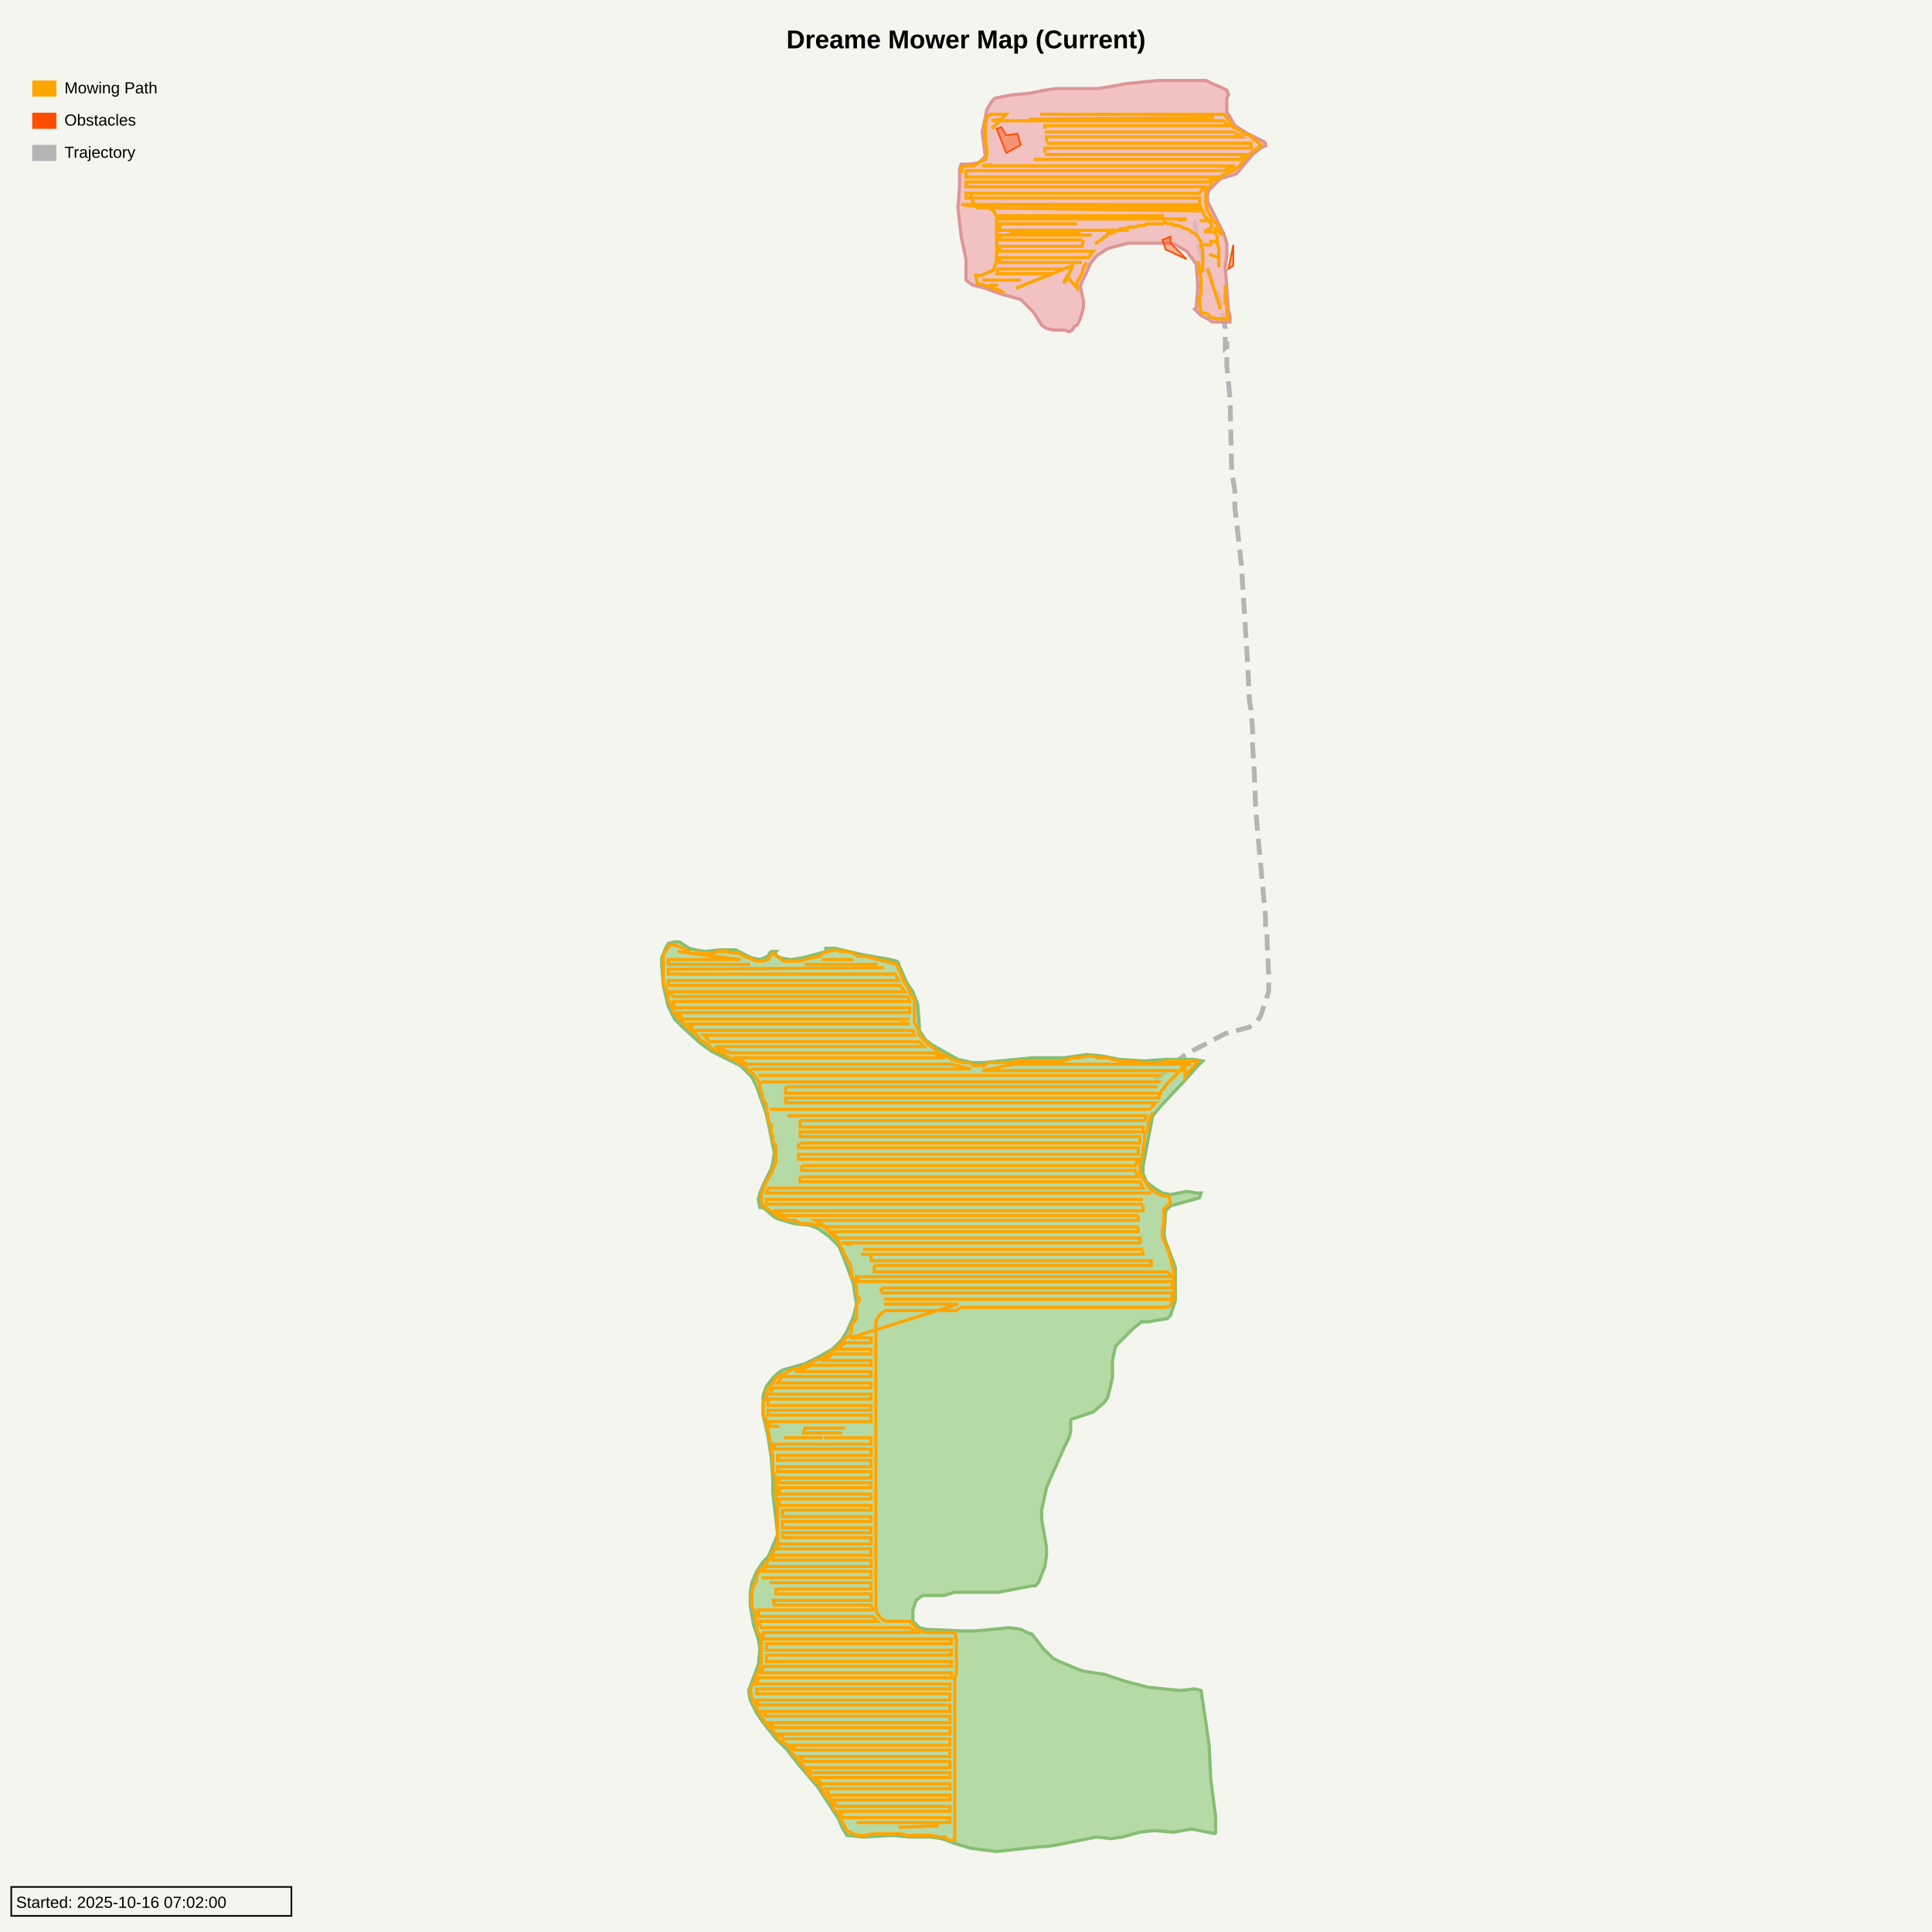
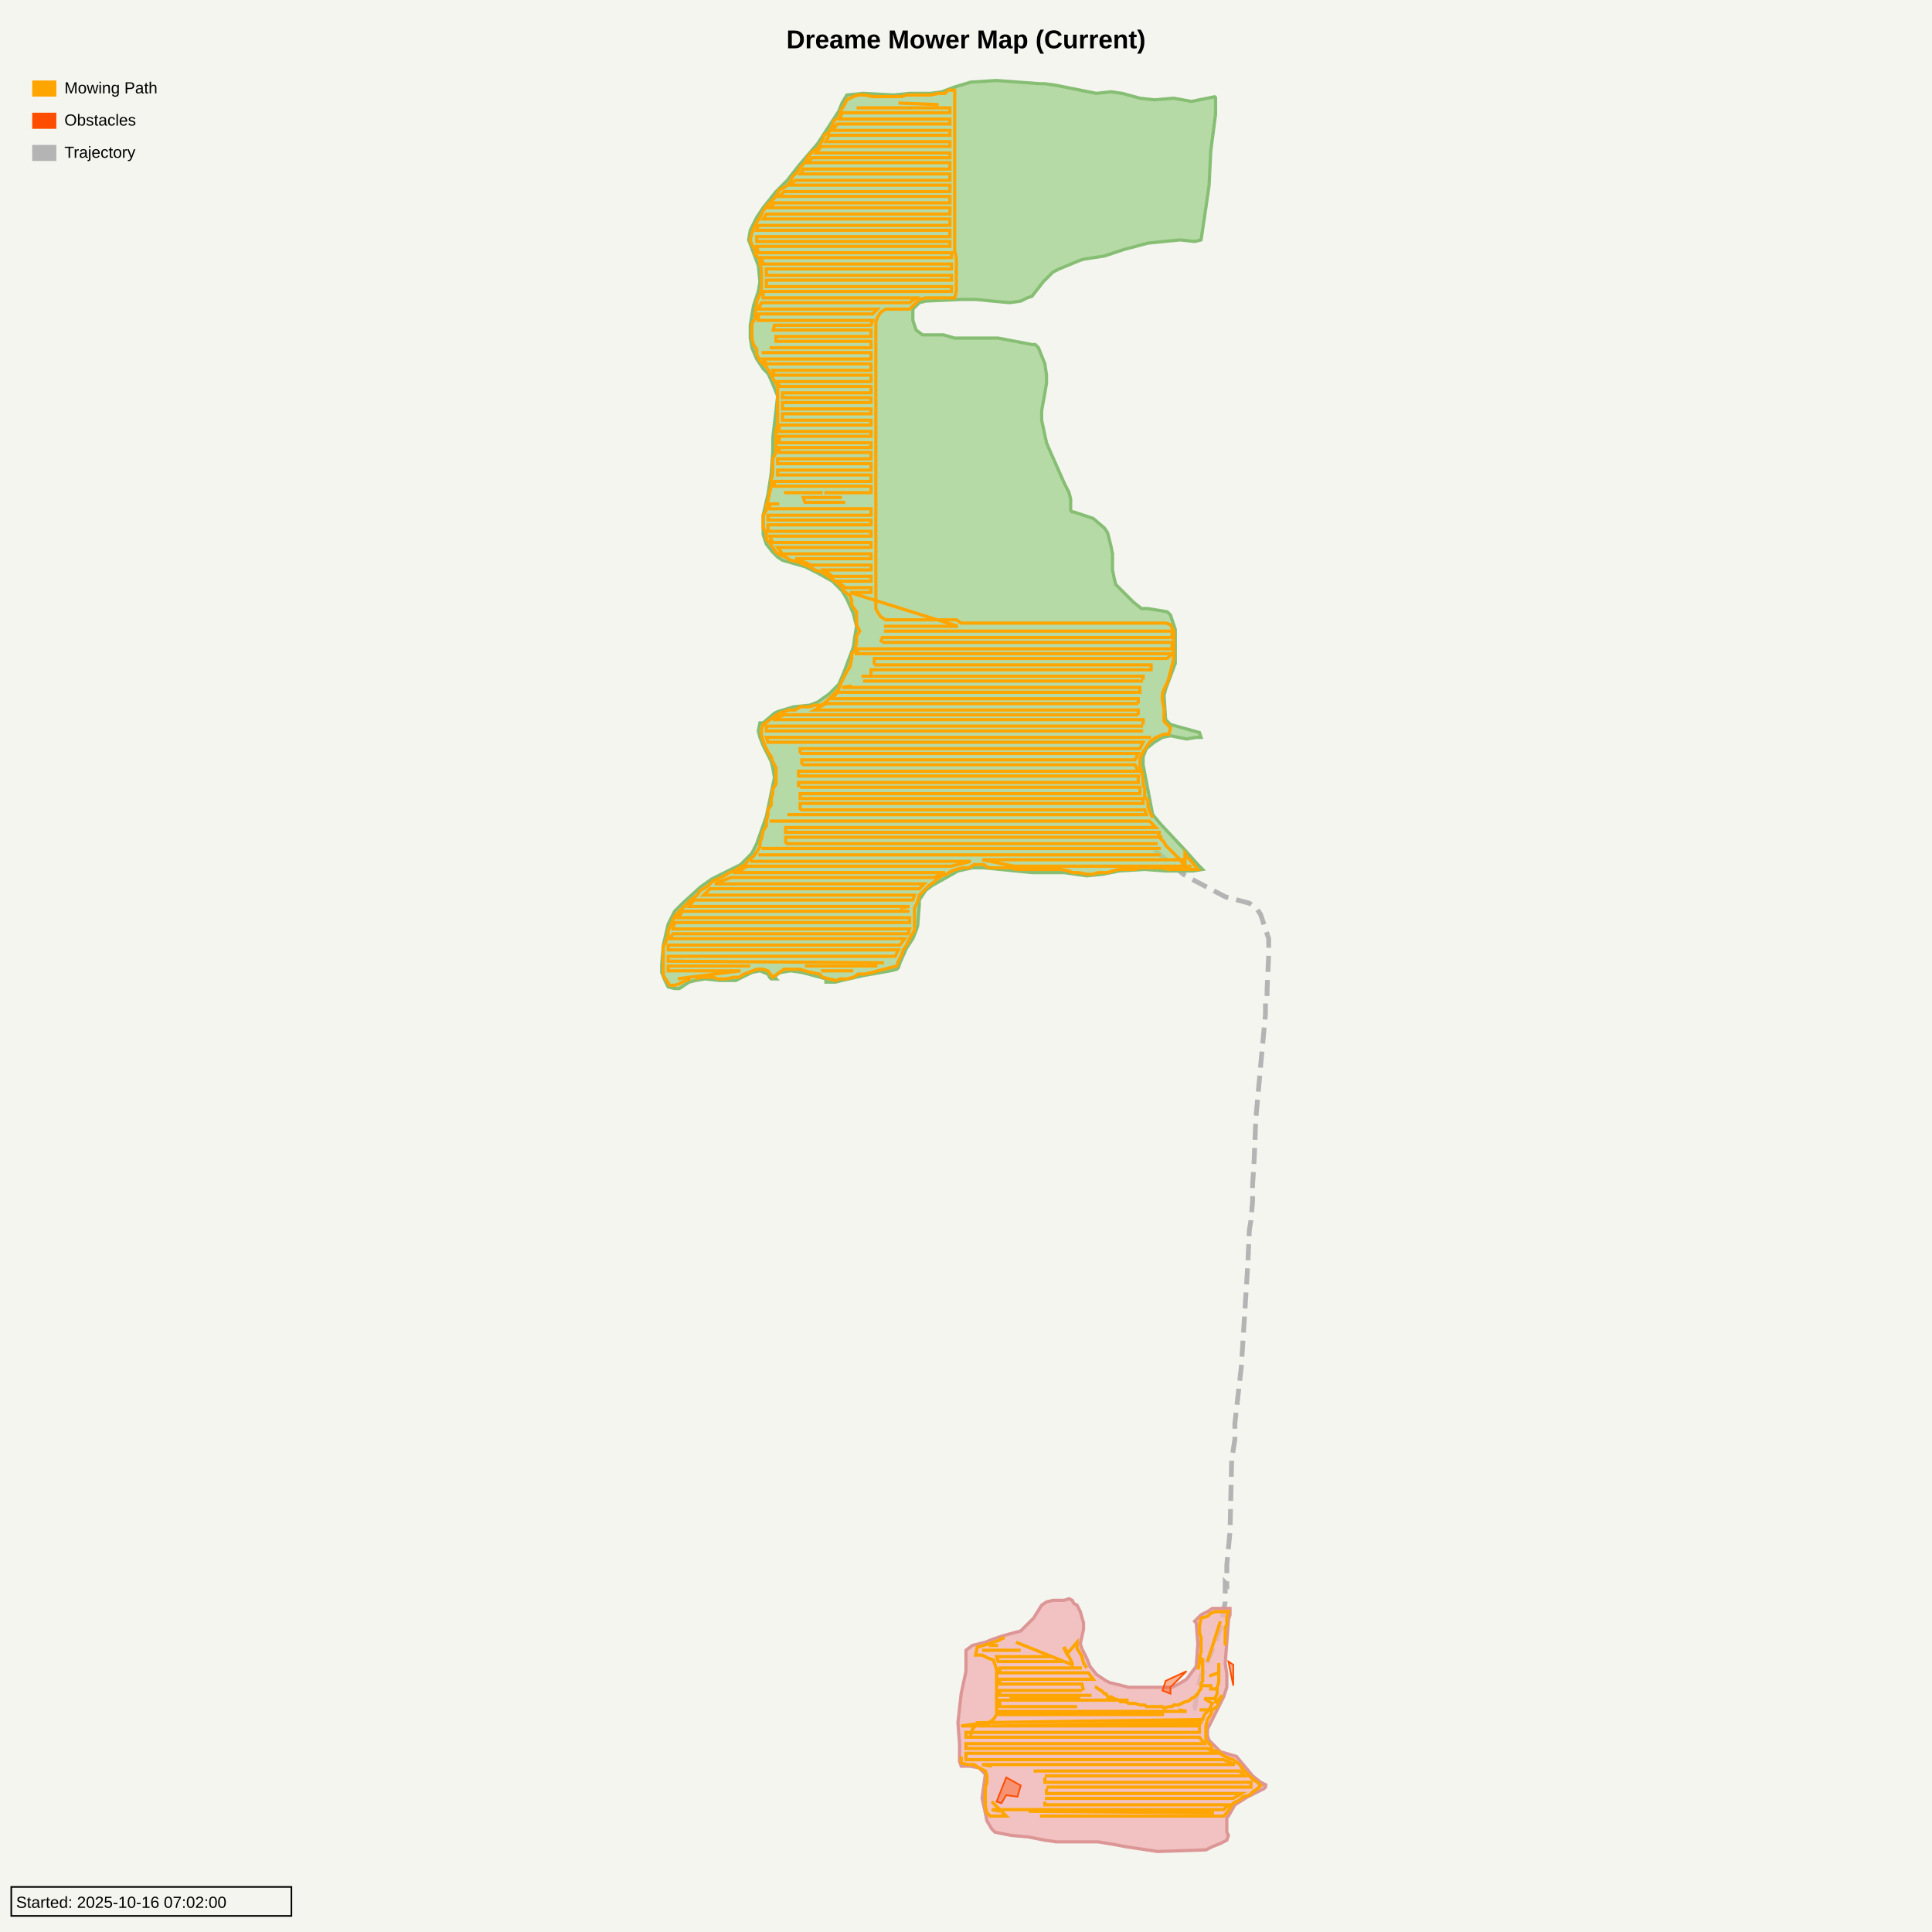
<svg xmlns="http://www.w3.org/2000/svg" width="1200" height="1200" viewBox="0 0 1200 1200">
  <rect width="100%" height="100%" fill="#f5f5f0" />
-   <path d="M 717 671 L 722 667 L 735 656 L 742 652 L 761 642 L 776 638 L 781 634 L 783 631 L 788 616 L 788 611 L 788 606 L 787 584 L 787 579 L 786 578 L 786 569 L 783 537 L 780 504 L 779 479 L 778 463 L 778 453 L 777 441 L 776 435 L 775 413 L 771 350 L 767 315 L 767 305 L 765 292 L 764 248 L 762 227 L 762 225 L 762 215 L 761 216 L 761 204 L 758 188 L 755 179 L 752 172 L 746 158 L 744 150 L 742 138 L 741 138" stroke="#b4b4b4" stroke-width="3" stroke-dasharray="10,5" fill="none" />
-   <polygon points="755,1139 740,1136 729,1138 717,1137 708,1138 697,1141 690,1142 681,1141 656,1146 649,1147 646,1147 619,1150 603,1148 593,1145 585,1142 578,1141 565,1141 555,1140 536,1141 526,1140 523,1135 521,1130 508,1110 496,1096 489,1087 482,1080 474,1070 470,1064 466,1056 465,1050 468,1042 471,1034 472,1024 471,1018 468,1009 466,997 466,989 467,983 470,976 474,970 477,967 478,965 481,958 483,953 480,927 480,919 479,905 477,892 474,879 474,874 474,867 476,861 480,856 483,853 486,851 500,847 508,843 517,838 523,832 526,827 530,818 532,810 531,804 530,797 524,781 521,774 515,768 508,763 503,761 493,760 483,757 481,756 474,750 472,750 471,745 472,741 474,736 479,726 480,722 481,716 476,692 470,675 467,669 465,667 462,664 460,662 442,653 435,648 424,638 419,633 415,625 412,612 411,600 411,595 413,590 415,586 419,585 422,585 428,589 432,590 438,591 447,590 457,590 459,591 467,595 472,596 477,594 478,592 479,591 482,591 481,592 483,594 485,595 491,596 498,595 502,594 513,591 513,589 515,589 519,589 523,590 536,593 553,596 557,597 558,598 559,601 563,610 567,616 569,621 570,624 571,637 571,640 573,643 575,646 579,649 595,658 604,660 611,660 641,657 661,657 675,655 685,656 695,658 711,659 724,658 741,658 747,659 744,662 736,671 721,687 716,693 715,698 710,724 710,729 712,734 717,738 722,741 727,742 737,740 743,741 746,741 745,744 727,749 725,751 724,752 723,767 724,771 730,787 730,791 730,798 730,808 727,817 725,819 713,821 709,821 704,825 699,830 693,836 692,840 691,845 691,855 690,860 688,868 686,871 679,877 673,879 667,881 666,881 665,882 665,889 664,893 661,899 653,917 650,924 647,938 647,944 649,955 650,961 650,966 649,973 645,983 643,985 641,985 620,989 600,989 593,989 586,991 573,991 569,994 568,997 567,1000 567,1004 567,1007 568,1008 571,1011 575,1012 597,1013 606,1013 627,1011 634,1012 638,1014 641,1015 648,1024 654,1030 658,1032 670,1037 673,1038 686,1040 698,1044 713,1048 733,1050 742,1049 746,1050 749,1070 751,1084 752,1105 755,1128 755,1139" fill="#a4d291c8" stroke="#86be73" />
-   <polygon points="787,90 785,91 786,89 785,88 775,83 767,78 763,71 762,70 762,61 763,59 762,56 758,54 753,52 749,50 719,50 699,52 694,53 682,55 656,55 649,56 639,58 628,59 618,61 616,63 613,68 612,73 610,82 612,97 610,99 608,101 602,102 597,102 596,105 596,116 595,129 597,147 600,161 600,174 604,177 612,179 617,181 623,183 634,186 636,188 638,190 641,193 642,194 647,202 650,204 654,205 661,205 664,206 666,205 667,203 669,202 671,198 673,191 673,187 671,178 672,175 675,169 677,164 681,159 687,155 689,154 701,151 705,151 719,151 728,151 732,153 737,156 743,164 744,178 743,191 742,192 743,193 746,196 750,198 753,200 764,200 764,196 763,193 763,192 761,166 762,159 762,154 762,151 760,145 752,129 750,125 750,121 751,118 755,114 758,111 768,108 778,96 783,92 787,90" fill="#f0b4b4c8" stroke="#dc9696" />
-   <path d="M 755 1139 L 740 1136 L 729 1138 L 717 1137 L 708 1138 L 697 1141 L 690 1142 L 681 1141 L 656 1146 L 649 1147 L 646 1147 L 619 1150 L 603 1148 L 593 1145 L 585 1142 L 578 1141 L 565 1141 L 555 1140 L 536 1141 L 526 1140 L 523 1135 L 521 1130 L 508 1110 L 496 1096 L 489 1087 L 482 1080 L 474 1070 L 470 1064 L 466 1056 L 465 1050 L 468 1042 L 471 1034 L 472 1024 L 471 1018 L 468 1009 L 466 997 L 466 989 L 467 983 L 470 976 L 474 970 L 477 967 L 478 965 L 481 958 L 483 953 L 480 927 L 480 919 L 479 905 L 477 892 L 474 879 L 474 874 L 474 867 L 476 861 L 480 856 L 483 853 L 486 851 L 500 847 L 508 843 L 517 838 L 523 832 L 526 827 L 530 818 L 532 810 L 531 804 L 530 797 L 524 781 L 521 774 L 515 768 L 508 763 L 503 761 L 493 760 L 483 757 L 481 756 L 474 750 L 472 750 L 471 745 L 472 741 L 474 736 L 479 726 L 480 722 L 481 716 L 476 692 L 470 675 L 467 669 L 465 667 L 462 664 L 460 662 L 442 653 L 435 648 L 424 638 L 419 633 L 415 625 L 412 612 L 411 600 L 411 595 L 413 590 L 415 586 L 419 585 L 422 585 L 428 589 L 432 590 L 438 591 L 447 590 L 457 590 L 459 591 L 467 595 L 472 596 L 477 594 L 478 592 L 479 591 L 482 591 L 481 592 L 483 594 L 485 595 L 491 596 L 498 595 L 502 594 L 513 591 L 513 589 L 515 589 L 519 589 L 523 590 L 536 593 L 553 596 L 557 597 L 558 598 L 559 601 L 563 610 L 567 616 L 569 621 L 570 624 L 571 637 L 571 640 L 573 643 L 575 646 L 579 649 L 595 658 L 604 660 L 611 660 L 641 657 L 661 657 L 675 655 L 685 656 L 695 658 L 711 659 L 724 658 L 741 658 L 747 659 L 744 662 L 736 671 L 721 687 L 716 693 L 715 698 L 710 724 L 710 729 L 712 734 L 717 738 L 722 741 L 727 742 L 737 740 L 743 741 L 746 741 L 745 744 L 727 749 L 725 751 L 724 752 L 723 767 L 724 771 L 730 787 L 730 791 L 730 798 L 730 808 L 727 817 L 725 819 L 713 821 L 709 821 L 704 825 L 699 830 L 693 836 L 692 840 L 691 845 L 691 855 L 690 860 L 688 868 L 686 871 L 679 877 L 673 879 L 667 881 L 666 881 L 665 882 L 665 889 L 664 893 L 661 899 L 653 917 L 650 924 L 647 938 L 647 944 L 649 955 L 650 961 L 650 966 L 649 973 L 645 983 L 643 985 L 641 985 L 620 989 L 600 989 L 593 989 L 586 991 L 573 991 L 569 994 L 568 997 L 567 1000 L 567 1004 L 567 1007 L 568 1008 L 571 1011 L 575 1012 L 597 1013 L 606 1013 L 627 1011 L 634 1012 L 638 1014 L 641 1015 L 648 1024 L 654 1030 L 658 1032 L 670 1037 L 673 1038 L 686 1040 L 698 1044 L 713 1048 L 733 1050 L 742 1049 L 746 1050 L 749 1070 L 751 1084 L 752 1105 L 755 1128 L 755 1139" stroke="#86be73" stroke-width="2" fill="none" />
-   <path d="M 787 90 L 785 91 L 786 89 L 785 88 L 775 83 L 767 78 L 763 71 L 762 70 L 762 61 L 763 59 L 762 56 L 758 54 L 753 52 L 749 50 L 719 50 L 699 52 L 694 53 L 682 55 L 656 55 L 649 56 L 639 58 L 628 59 L 618 61 L 616 63 L 613 68 L 612 73 L 610 82 L 612 97 L 610 99 L 608 101 L 602 102 L 597 102 L 596 105 L 596 116 L 595 129 L 597 147 L 600 161 L 600 174 L 604 177 L 612 179 L 617 181 L 623 183 L 634 186 L 636 188 L 638 190 L 641 193 L 642 194 L 647 202 L 650 204 L 654 205 L 661 205 L 664 206 L 666 205 L 667 203 L 669 202 L 671 198 L 673 191 L 673 187 L 671 178 L 672 175 L 675 169 L 677 164 L 681 159 L 687 155 L 689 154 L 701 151 L 705 151 L 719 151 L 728 151 L 732 153 L 737 156 L 743 164 L 744 178 L 743 191 L 742 192 L 743 193 L 746 196 L 750 198 L 753 200 L 764 200 L 764 196 L 763 193 L 763 192 L 761 166 L 762 159 L 762 154 L 762 151 L 760 145 L 752 129 L 750 125 L 750 121 L 751 118 L 755 114 L 758 111 L 768 108 L 778 96 L 783 92 L 787 90" stroke="#dc9696" stroke-width="2" fill="none" />
-   <path d="M 740 661 L 630 661 L 610 665 L 737 665 L 731 665 M 721 668 L 471 668 L 477 668 M 473 672 L 721 672 M 719 675 L 488 675 M 488 675 L 488 679 L 722 679 L 717 679 M 721 682 L 488 682 M 488 681 L 488 685 L 718 685 L 714 689 L 478 689 L 484 689 M 489 693 L 712 693 L 711 696 L 497 696 M 497 696 L 497 700 L 710 700 L 710 703 L 496 703 M 497 702 L 497 706 L 708 706 L 708 710 L 497 710 M 496 710 L 496 713 L 707 713 L 707 717 L 497 717 M 496 716 L 496 720 L 707 720 L 705 724 L 498 724 M 498 724 L 498 727 L 705 727 L 707 731 L 497 731 M 497 731 L 497 734 L 708 734 L 710 738 L 477 738 L 476 741 L 715 741 L 710 741 M 710 745 L 476 745 L 476 748 L 710 748 M 710 749 L 710 752 L 480 752 L 487 755 L 707 755 M 707 755 L 707 758 L 506 758 L 513 762 L 707 762 M 707 762 L 707 765 L 517 765 L 520 769 L 709 769 M 708 769 L 708 772 L 523 772 L 529 773 M 536 776 L 710 776 M 710 777 L 710 779 L 535 779 M 541 779 L 541 783 L 716 783 M 715 782 L 715 786 L 543 786 M 543 786 L 543 790 L 725 790 L 728 793 L 532 793 L 533 796 L 728 796 L 728 800 L 548 800 M 547 800 L 548 803 L 728 803 L 728 807 L 549 807 M 549 806 M 549 810 L 595 810 L 528 831 L 541 831 L 541 834 L 525 834 L 520 838 L 541 838 L 541 841 L 517 841 L 512 845 L 541 845 L 541 848 L 504 848 L 494 852 L 541 852 L 541 855 L 486 855 L 483 859 L 541 859 L 541 862 L 480 862 L 478 866 L 541 866 L 541 869 L 477 869 L 477 873 L 541 873 L 541 876 L 477 876 L 477 879 L 541 879 L 541 883 L 478 883 L 478 886 L 484 886 M 512 893 L 541 893 L 541 897 L 481 897 L 481 900 L 541 900 L 541 904 L 483 904 L 483 907 L 541 907 L 541 911 L 483 911 L 483 914 L 541 914 L 541 918 L 484 918 L 484 921 L 541 921 L 541 924 L 484 924 L 484 928 L 541 928 L 541 931 L 484 931 L 484 935 L 541 935 L 541 938 L 486 938 L 486 942 L 541 942 L 541 945 L 486 945 L 486 949 L 541 949 L 541 952 L 486 952 L 486 955 L 541 955 L 541 959 L 484 959 L 483 962 L 541 962 L 541 966 L 481 966 L 480 969 L 541 969 L 541 973 L 476 973 L 474 976 L 541 976 L 541 980 L 473 980 L 478 980 M 478 983 L 541 983 L 541 987 L 482 987 M 482 986 L 482 990 L 541 990 L 541 994 L 481 994 M 480 993 L 481 997 L 541 997 L 542 1000 L 471 1000 L 471 1004 L 542 1004 L 545 1007 L 471 1007 L 473 1011 L 565 1011 L 569 1014 L 474 1014 L 474 1018 L 591 1018 L 591 1021 L 476 1021 L 476 1025 L 591 1025 L 591 1028 L 476 1028 L 476 1032 L 591 1032 L 591 1035 L 474 1035 L 473 1039 L 591 1039 L 591 1042 L 471 1042 L 470 1046 L 590 1046 L 590 1049 L 470 1049 L 470 1052 L 590 1052 L 590 1056 L 470 1056 L 471 1059 L 590 1059 L 590 1063 L 474 1063 L 476 1066 L 590 1066 L 590 1070 L 478 1070 L 481 1073 L 590 1073 L 590 1077 L 484 1077 L 487 1080 L 590 1080 L 590 1084 L 491 1084 L 494 1087 L 590 1087 L 590 1091 L 497 1091 L 499 1094 L 590 1094 L 590 1098 L 502 1098 L 504 1101 L 590 1101 L 590 1104 L 507 1104 L 510 1108 L 590 1108 L 590 1111 L 513 1111 L 515 1115 L 590 1115 L 590 1118 L 517 1118 L 520 1122 L 590 1122 L 590 1125 L 522 1125 L 523 1129 L 590 1129 L 590 1132 L 532 1132 M 558 1135 L 583 1134 M 523 890 L 499 890 L 500 887 L 525 887 M 511 893 L 487 893 M 466 664 L 603 664 L 591 661 L 464 661 L 458 657 L 587 657 L 580 654 L 454 654 L 444 650 L 574 650 L 571 647 L 441 647 L 437 643 L 568 643 L 567 640 L 431 640 L 428 636 L 565 636 L 559 635 M 565 633 L 424 633 L 421 629 L 565 629 L 565 626 L 419 626 L 418 622 L 565 622 L 564 619 L 418 619 L 416 616 L 562 616 L 559 612 L 415 612 L 415 609 L 558 609 L 556 605 L 415 605 L 415 602 L 549 601 M 545 599 L 500 599 L 507 599 M 510 596 L 530 596 L 524 596 M 526 594 M 466 599 L 415 599 L 415 596 L 460 596 L 428 592 L 421 591 M 432 591 L 435 592 L 439 592 L 443 592 L 446 591 L 451 591 L 456 592 L 459 592 L 462 594 L 465 595 L 470 597 L 474 597 L 477 596 L 480 592 L 484 595 L 487 597 L 491 597 L 497 597 L 500 596 L 504 595 L 509 594 L 511 592 L 515 591 L 519 590 L 522 591 L 526 591 L 530 592 L 533 594 L 537 594 L 542 595 L 545 596 L 549 597 L 553 598 L 557 599 L 558 602 L 560 606 L 561 609 L 563 612 L 565 616 L 566 618 L 568 621 L 568 627 L 568 631 L 568 635 L 570 639 L 571 643 L 574 646 L 577 649 L 580 651 L 582 653 L 585 655 L 588 656 L 591 658 L 594 659 L 598 660 L 602 660 L 605 662 L 611 662 L 614 660 L 618 660 L 624 660 L 628 660 L 631 659 L 637 659 L 641 659 L 645 659 L 650 659 L 655 659 L 659 659 L 664 658 L 666 657 L 670 657 L 675 656 L 679 656 L 682 657 L 688 657 L 691 658 L 695 659 L 701 659 L 705 659 L 708 660 L 714 660 L 718 660 L 721 660 L 726 659 L 730 659 L 734 659 L 740 659 L 744 659 L 740 664 L 738 666 L 736 669 L 736 661 M 736 660 L 735 662 L 733 665 L 732 666 L 731 667 L 728 670 L 727 671 L 726 672 L 725 673 L 724 674 L 723 676 L 722 677 L 721 678 L 720 680 L 721 680 M 716 691 L 714 695 L 713 698 L 713 702 L 711 704 L 711 709 L 710 712 L 710 715 L 709 720 L 708 723 L 708 728 L 710 732 L 712 735 L 714 738 L 718 741 L 723 743 L 726 743 L 727 747 L 723 751 L 723 755 L 723 759 L 722 764 L 722 768 L 723 771 L 725 775 L 726 778 L 727 782 L 728 786 L 729 790 L 729 794 L 729 799 L 729 803 L 729 807 L 727 811 L 724 812 L 720 812 L 714 812 L 710 812 L 705 812 L 700 812 L 695 812 L 691 812 L 685 812 L 681 812 L 677 812 L 671 812 L 667 812 L 662 812 L 657 812 L 652 812 L 648 812 L 644 812 L 640 812 L 635 812 L 630 812 L 625 812 L 621 812 L 615 812 L 611 812 L 607 812 L 601 812 L 597 812 L 594 814 L 588 814 L 584 814 L 579 814 L 574 814 L 569 814 L 565 814 L 559 814 L 555 814 L 550 814 L 547 816 L 545 819 L 544 821 L 544 827 L 544 832 L 544 836 L 544 842 L 544 846 L 544 850 L 544 856 L 544 860 L 544 865 L 544 871 L 544 875 L 544 879 L 544 885 L 544 889 L 544 894 L 544 899 L 544 904 L 544 908 L 544 914 L 544 918 L 544 923 L 544 928 L 544 933 L 544 937 L 544 943 L 544 947 L 544 951 L 544 956 L 544 960 L 544 964 L 544 970 L 544 974 L 544 979 L 544 985 L 544 989 L 544 993 L 544 999 L 545 1002 L 547 1005 L 550 1007 L 555 1007 L 559 1007 L 565 1007 L 568 1010 L 571 1013 L 575 1014 L 579 1014 L 583 1014 L 589 1014 L 593 1014 L 594 1018 L 594 1022 L 594 1026 L 594 1030 L 594 1035 L 594 1039 L 593 1043 L 593 1048 L 593 1052 L 593 1057 L 593 1063 L 593 1067 L 593 1071 L 593 1077 L 593 1081 L 593 1086 L 593 1091 L 593 1096 L 593 1100 L 593 1106 L 593 1110 L 593 1115 L 593 1120 L 593 1125 L 593 1129 L 593 1135 L 593 1139 L 593 1143 L 589 1143 L 587 1141 L 583 1141 L 578 1140 L 574 1140 L 569 1140 L 563 1140 L 560 1139 L 556 1139 L 550 1139 L 546 1139 L 542 1139 L 537 1140 L 533 1140 L 530 1139 L 526 1137 L 524 1133 L 522 1130 L 521 1126 L 518 1124 L 517 1121 L 515 1117 L 512 1115 L 511 1112 L 508 1107 L 505 1105 L 502 1102 L 500 1098 L 497 1095 L 495 1092 L 492 1089 L 491 1086 L 488 1083 L 484 1081 L 482 1077 L 479 1074 L 477 1072 L 474 1068 L 472 1064 L 470 1061 L 468 1057 L 467 1054 L 466 1050 L 467 1047 L 469 1044 L 469 1041 L 472 1038 L 472 1035 L 473 1032 L 473 1028 L 473 1024 L 473 1020 L 472 1016 L 470 1012 L 470 1009 L 469 1005 L 469 1001 L 467 998 L 467 994 L 467 989 L 468 985 L 470 982 L 470 979 L 472 975 L 474 973 L 476 971 L 478 968 L 480 964 L 482 961 L 483 959 L 483 953 L 483 949 L 483 944 L 483 938 L 483 935 L 482 931 L 482 926 L 482 922 L 482 918 L 480 914 L 480 910 L 480 905 L 479 901 L 479 897 L 478 893 L 477 888 L 476 885 L 476 882 L 474 879 L 474 875 L 474 871 L 476 868 L 476 864 L 478 862 L 480 859 L 482 856 L 485 854 L 488 853 L 491 851 L 496 850 L 500 848 L 503 847 L 506 845 L 510 844 L 513 842 L 516 840 L 520 837 L 523 834 L 524 832 L 528 829 L 529 826 L 529 823 L 532 819 L 532 816 L 532 811 L 534 807 L 532 804 L 532 800 L 531 795 L 529 793 L 529 790 L 528 785 L 526 782 L 525 780 L 523 776 L 522 774 L 521 771 L 518 768 L 515 765 L 513 763 L 510 761 L 506 761 L 503 760 L 497 760 L 494 758 L 490 758 L 487 757 L 484 756 L 481 754 L 477 751 L 474 749 L 473 746 L 473 742 L 474 739 L 475 736 L 477 732 L 479 729 L 480 726 L 482 722 L 482 716 L 482 712 L 480 709 L 480 706 L 479 703 L 479 699 L 477 696 L 477 693 L 476 689 L 476 686 L 474 683 L 473 678 L 472 676 L 472 673 L 470 670 L 468 667 L 465 665 L 463 662 L 459 660 L 456 658 L 453 657 L 450 655 L 446 653 L 443 652 L 440 649 L 437 647 L 435 646 L 433 643 L 429 640 L 426 637 L 423 634 L 420 631 L 418 628 L 417 625 L 415 621 L 415 618 L 414 615 L 412 611 L 412 607 L 412 603 L 412 597 L 412 593 L 414 590 L 416 587 L 419 587 L 422 588 L 426 590 L 429 591" stroke="#ffa500" stroke-width="2" fill="none" />
-   <path d="M 758 192 L 750 167 M 757 160 L 751 158 M 751 152 L 751 151 M 757 150 L 751 150 M 751 150 M 753 152 L 747 152 M 754 144 L 748 144 M 748 144 L 753 141 L 751 137 L 745 137 M 751 137 L 748 134 L 747 131 L 606 129 M 600 127 L 745 127 L 745 123 L 600 123 L 600 120 L 745 120 L 748 116 L 600 116 L 600 113 L 750 113 L 755 110 L 600 110 L 600 106 L 760 106 L 767 103 L 610 103 L 616 102 M 642 99 L 770 99 L 773 96 L 649 96 M 649 95 L 649 92 L 777 92 L 777 89 L 650 89 M 650 88 L 650 85 L 771 85 L 766 82 L 649 82 M 649 80 L 649 78 L 763 78 L 760 75 L 616 75 L 621 74 M 639 74 L 754 73 M 747 129 L 618 127 M 620 136 L 737 136 L 732 137 M 669 139 L 621 139 L 621 143 L 701 143 M 671 144 L 627 144 M 620 134 L 723 134 M 678 146 L 621 146 L 621 149 L 672 149 M 673 149 L 672 153 L 621 153 L 621 156 L 679 156 L 676 160 L 621 160 L 621 163 L 672 163 L 666 163 M 660 167 L 620 167 L 619 170 L 653 170 M 654 170 M 634 174 L 610 174 L 616 174 M 614 177 L 620 177 M 658 191 M 657 191 M 624 182 L 620 180 L 617 179 L 614 178 L 611 177 L 607 176 L 606 171 L 610 171 L 614 169 L 617 168 L 619 162 L 619 157 L 619 151 L 619 147 L 619 143 L 619 138 L 619 134 L 617 131 L 614 129 L 612 127 L 609 127 L 605 127 L 601 127 L 597 127 L 612 129 M 612 129 L 610 129 L 608 128 L 609 129 L 611 129 L 610 129 L 607 128 L 606 127 L 605 126 L 604 125 L 603 122 L 603 120 M 597 108 L 597 104 L 601 103 L 605 103 L 608 101 L 612 99 L 613 96 L 613 92 L 612 89 L 612 86 L 612 80 L 612 77 L 613 73 L 615 71 L 618 71 L 625 71 L 616 80 M 646 71 L 650 71 L 653 71 L 657 71 L 663 71 L 667 71 L 672 71 L 675 71 L 679 71 L 682 71 L 686 71 L 689 71 L 692 71 L 695 71 L 699 71 L 702 71 L 705 71 L 709 71 L 714 71 L 718 71 L 721 71 L 725 71 L 728 71 L 732 71 L 736 71 L 741 71 L 745 71 L 748 71 L 751 71 L 755 71 L 760 71 L 762 73 L 764 76 L 766 79 L 770 81 L 772 83 L 776 84 L 778 86 L 781 88 L 783 90 L 781 92 L 778 94 L 775 97 L 772 100 L 770 103 L 766 106 L 763 107 L 759 109 L 757 111 L 753 112 L 752 115 L 749 118 L 749 123 L 749 127 L 750 131 L 752 134 L 753 137 L 756 139 L 757 142 L 759 146 L 755 141 M 755 141 L 755 144 L 755 145 L 756 147 L 756 149 L 756 151 L 757 154 L 757 156 L 757 160 L 757 162 L 757 164 L 757 166 M 761 177 L 761 183 L 761 188 L 762 190 L 762 195 L 763 198 L 759 198 L 755 198 L 752 197 L 750 195 L 746 194 L 745 189 L 745 185 L 746 182 L 746 177 L 746 173 L 745 169 L 745 166 L 744 162 L 746 170 M 747 169 L 747 167 L 747 165 L 747 161 L 747 159 L 747 156 L 747 155 L 746 153 L 746 151 L 746 150 L 745 149 L 744 147 L 742 145 L 740 144 L 739 143 L 737 142 L 736 142 L 734 141 L 732 140 L 729 140 L 728 139 L 726 139 L 723 138 L 722 139 L 719 139 L 716 139 L 714 139 L 712 139 L 711 140 L 709 140 L 708 140 L 705 141 L 701 141 L 699 142 L 696 142 L 695 143 L 692 144 L 690 145 L 688 145 L 687 147 L 686 147 L 684 149 L 682 150 L 681 151 L 680 151 M 675 163 L 673 166 L 672 170 L 671 172 L 669 175 L 669 179 L 663 172 M 663 173 L 662 174 L 661 176 L 661 175 L 662 173 L 663 171 L 664 170 L 665 168 L 666 166 L 666 165 L 631 179" stroke="#ffa500" stroke-width="2" fill="none" />
-   <polygon points="634,90 625,95 619,80 622,79 625,84 632,83" fill="#ff4d0065" stroke="#ff4d00" />
-   <polygon points="737,161 724,155 722,149 727,147 727,151" fill="#ff4d0065" stroke="#ff4d00" />
-   <polygon points="763,167 766,152 766,165" fill="#ff4d0065" stroke="#ff4d00" />
+   <path d="M 717 528 L 722 532 L 735 543 L 742 547 L 761 557 L 776 561 L 781 565 L 783 568 L 788 583 L 788 588 L 788 593 L 787 615 L 787 620 L 786 621 L 786 630 L 783 662 L 780 695 L 779 720 L 778 736 L 778 746 L 777 758 L 776 764 L 775 786 L 771 849 L 767 884 L 767 894 L 765 907 L 764 951 L 762 972 L 762 974 L 762 984 L 761 983 L 761 995 L 758 1011 L 755 1020 L 752 1027 L 746 1041 L 744 1049 L 742 1061 L 741 1061" stroke="#b4b4b4" stroke-width="3" stroke-dasharray="10,5" fill="none" />
+   <polygon points="755,60 740,63 729,61 717,62 708,61 697,58 690,57 681,58 656,53 649,52 646,52 619,50 603,51 593,54 585,57 578,58 565,58 555,59 536,58 526,59 523,64 521,69 508,89 496,103 489,112 482,119 474,129 470,135 466,143 465,149 468,157 471,165 472,175 471,181 468,190 466,202 466,210 467,216 470,223 474,229 477,232 478,234 481,241 483,246 480,272 480,280 479,294 477,307 474,320 474,325 474,332 476,338 480,343 483,346 486,348 500,352 508,356 517,361 523,367 526,372 530,381 532,389 531,395 530,402 524,418 521,425 515,431 508,436 503,438 493,439 483,442 481,443 474,449 472,449 471,454 472,458 474,463 479,473 480,477 481,483 476,507 470,524 467,530 465,532 462,535 460,537 442,546 435,551 424,561 419,566 415,574 412,587 411,599 411,604 413,609 415,613 419,614 422,614 428,610 432,609 438,608 447,609 457,609 459,608 467,604 472,603 477,605 478,607 479,608 482,608 481,607 483,605 485,604 491,603 498,604 502,605 513,608 513,610 515,610 519,610 523,609 536,606 553,603 557,602 558,601 559,598 563,589 567,583 569,578 570,575 571,562 571,559 573,556 575,553 579,550 595,541 604,539 611,539 641,542 661,542 675,544 685,543 695,541 711,540 724,541 741,541 747,540 744,537 736,528 721,512 716,506 715,501 710,475 710,470 712,465 717,461 722,458 727,457 737,459 743,458 746,458 745,455 727,450 725,448 724,447 723,432 724,428 730,412 730,408 730,401 730,391 727,382 725,380 713,378 709,378 704,374 699,369 693,363 692,359 691,354 691,344 690,339 688,331 686,328 679,322 673,320 667,318 666,318 665,317 665,310 664,306 661,300 653,282 650,275 647,261 647,255 649,244 650,238 650,233 649,226 645,216 643,214 641,214 620,210 600,210 593,210 586,208 573,208 569,205 568,202 567,199 567,195 567,192 568,191 571,188 575,187 597,186 606,186 627,188 634,187 638,185 641,184 648,175 654,169 658,167 670,162 673,161 686,159 698,155 713,151 733,149 742,150 746,149 749,129 751,115 752,94 755,71 755,60" fill="#a4d291c8" stroke="#86be73" />
+   <polygon points="787,1109 785,1108 786,1110 785,1111 775,1116 767,1121 763,1128 762,1129 762,1138 763,1140 762,1143 758,1145 753,1147 749,1149 719,1150 699,1147 694,1146 682,1144 656,1144 649,1143 639,1141 628,1140 618,1138 616,1136 613,1131 612,1126 610,1117 612,1102 610,1100 608,1098 602,1097 597,1097 596,1094 596,1083 595,1070 597,1052 600,1038 600,1025 604,1022 612,1020 617,1018 623,1016 634,1013 636,1011 638,1009 641,1006 642,1005 647,997 650,995 654,994 661,994 664,993 666,994 667,996 669,997 671,1001 673,1008 673,1012 671,1021 672,1024 675,1030 677,1035 681,1040 687,1044 689,1045 701,1048 705,1048 719,1048 728,1048 732,1046 737,1043 743,1035 744,1021 743,1008 742,1007 743,1006 746,1003 750,1001 753,999 764,999 764,1003 763,1006 763,1007 761,1033 762,1040 762,1045 762,1048 760,1054 752,1070 750,1074 750,1078 751,1081 755,1085 758,1088 768,1091 778,1103 783,1107 787,1109" fill="#f0b4b4c8" stroke="#dc9696" />
+   <path d="M 755 60 L 740 63 L 729 61 L 717 62 L 708 61 L 697 58 L 690 57 L 681 58 L 656 53 L 649 52 L 646 52 L 619 50 L 603 51 L 593 54 L 585 57 L 578 58 L 565 58 L 555 59 L 536 58 L 526 59 L 523 64 L 521 69 L 508 89 L 496 103 L 489 112 L 482 119 L 474 129 L 470 135 L 466 143 L 465 149 L 468 157 L 471 165 L 472 175 L 471 181 L 468 190 L 466 202 L 466 210 L 467 216 L 470 223 L 474 229 L 477 232 L 478 234 L 481 241 L 483 246 L 480 272 L 480 280 L 479 294 L 477 307 L 474 320 L 474 325 L 474 332 L 476 338 L 480 343 L 483 346 L 486 348 L 500 352 L 508 356 L 517 361 L 523 367 L 526 372 L 530 381 L 532 389 L 531 395 L 530 402 L 524 418 L 521 425 L 515 431 L 508 436 L 503 438 L 493 439 L 483 442 L 481 443 L 474 449 L 472 449 L 471 454 L 472 458 L 474 463 L 479 473 L 480 477 L 481 483 L 476 507 L 470 524 L 467 530 L 465 532 L 462 535 L 460 537 L 442 546 L 435 551 L 424 561 L 419 566 L 415 574 L 412 587 L 411 599 L 411 604 L 413 609 L 415 613 L 419 614 L 422 614 L 428 610 L 432 609 L 438 608 L 447 609 L 457 609 L 459 608 L 467 604 L 472 603 L 477 605 L 478 607 L 479 608 L 482 608 L 481 607 L 483 605 L 485 604 L 491 603 L 498 604 L 502 605 L 513 608 L 513 610 L 515 610 L 519 610 L 523 609 L 536 606 L 553 603 L 557 602 L 558 601 L 559 598 L 563 589 L 567 583 L 569 578 L 570 575 L 571 562 L 571 559 L 573 556 L 575 553 L 579 550 L 595 541 L 604 539 L 611 539 L 641 542 L 661 542 L 675 544 L 685 543 L 695 541 L 711 540 L 724 541 L 741 541 L 747 540 L 744 537 L 736 528 L 721 512 L 716 506 L 715 501 L 710 475 L 710 470 L 712 465 L 717 461 L 722 458 L 727 457 L 737 459 L 743 458 L 746 458 L 745 455 L 727 450 L 725 448 L 724 447 L 723 432 L 724 428 L 730 412 L 730 408 L 730 401 L 730 391 L 727 382 L 725 380 L 713 378 L 709 378 L 704 374 L 699 369 L 693 363 L 692 359 L 691 354 L 691 344 L 690 339 L 688 331 L 686 328 L 679 322 L 673 320 L 667 318 L 666 318 L 665 317 L 665 310 L 664 306 L 661 300 L 653 282 L 650 275 L 647 261 L 647 255 L 649 244 L 650 238 L 650 233 L 649 226 L 645 216 L 643 214 L 641 214 L 620 210 L 600 210 L 593 210 L 586 208 L 573 208 L 569 205 L 568 202 L 567 199 L 567 195 L 567 192 L 568 191 L 571 188 L 575 187 L 597 186 L 606 186 L 627 188 L 634 187 L 638 185 L 641 184 L 648 175 L 654 169 L 658 167 L 670 162 L 673 161 L 686 159 L 698 155 L 713 151 L 733 149 L 742 150 L 746 149 L 749 129 L 751 115 L 752 94 L 755 71 L 755 60" stroke="#86be73" stroke-width="2" fill="none" />
+   <path d="M 787 1109 L 785 1108 L 786 1110 L 785 1111 L 775 1116 L 767 1121 L 763 1128 L 762 1129 L 762 1138 L 763 1140 L 762 1143 L 758 1145 L 753 1147 L 749 1149 L 719 1150 L 699 1147 L 694 1146 L 682 1144 L 656 1144 L 649 1143 L 639 1141 L 628 1140 L 618 1138 L 616 1136 L 613 1131 L 612 1126 L 610 1117 L 612 1102 L 610 1100 L 608 1098 L 602 1097 L 597 1097 L 596 1094 L 596 1083 L 595 1070 L 597 1052 L 600 1038 L 600 1025 L 604 1022 L 612 1020 L 617 1018 L 623 1016 L 634 1013 L 636 1011 L 638 1009 L 641 1006 L 642 1005 L 647 997 L 650 995 L 654 994 L 661 994 L 664 993 L 666 994 L 667 996 L 669 997 L 671 1001 L 673 1008 L 673 1012 L 671 1021 L 672 1024 L 675 1030 L 677 1035 L 681 1040 L 687 1044 L 689 1045 L 701 1048 L 705 1048 L 719 1048 L 728 1048 L 732 1046 L 737 1043 L 743 1035 L 744 1021 L 743 1008 L 742 1007 L 743 1006 L 746 1003 L 750 1001 L 753 999 L 764 999 L 764 1003 L 763 1006 L 763 1007 L 761 1033 L 762 1040 L 762 1045 L 762 1048 L 760 1054 L 752 1070 L 750 1074 L 750 1078 L 751 1081 L 755 1085 L 758 1088 L 768 1091 L 778 1103 L 783 1107 L 787 1109" stroke="#dc9696" stroke-width="2" fill="none" />
+   <path d="M 740 538 L 630 538 L 610 534 L 737 534 L 731 534 M 721 531 L 471 531 L 477 531 M 473 527 L 721 527 M 719 524 L 488 524 M 488 524 L 488 520 L 722 520 L 717 520 M 721 517 L 488 517 M 488 518 L 488 514 L 718 514 L 714 510 L 478 510 L 484 510 M 489 506 L 712 506 L 711 503 L 497 503 M 497 503 L 497 499 L 710 499 L 710 496 L 496 496 M 497 497 L 497 493 L 708 493 L 708 489 L 497 489 M 496 489 L 496 486 L 707 486 L 707 482 L 497 482 M 496 483 L 496 479 L 707 479 L 705 475 L 498 475 M 498 475 L 498 472 L 705 472 L 707 468 L 497 468 M 497 468 L 497 465 L 708 465 L 710 461 L 477 461 L 476 458 L 715 458 L 710 458 M 710 454 L 476 454 L 476 451 L 710 451 M 710 450 L 710 447 L 480 447 L 487 444 L 707 444 M 707 444 L 707 441 L 506 441 L 513 437 L 707 437 M 707 437 L 707 434 L 517 434 L 520 430 L 709 430 M 708 430 L 708 427 L 523 427 L 529 426 M 536 423 L 710 423 M 710 422 L 710 420 L 535 420 M 541 420 L 541 416 L 716 416 M 715 417 L 715 413 L 543 413 M 543 413 L 543 409 L 725 409 L 728 406 L 532 406 L 533 403 L 728 403 L 728 399 L 548 399 M 547 399 L 548 396 L 728 396 L 728 392 L 549 392 M 549 393 M 549 389 L 595 389 L 528 368 L 541 368 L 541 365 L 525 365 L 520 361 L 541 361 L 541 358 L 517 358 L 512 354 L 541 354 L 541 351 L 504 351 L 494 347 L 541 347 L 541 344 L 486 344 L 483 340 L 541 340 L 541 337 L 480 337 L 478 333 L 541 333 L 541 330 L 477 330 L 477 326 L 541 326 L 541 323 L 477 323 L 477 320 L 541 320 L 541 316 L 478 316 L 478 313 L 484 313 M 512 306 L 541 306 L 541 302 L 481 302 L 481 299 L 541 299 L 541 295 L 483 295 L 483 292 L 541 292 L 541 288 L 483 288 L 483 285 L 541 285 L 541 281 L 484 281 L 484 278 L 541 278 L 541 275 L 484 275 L 484 271 L 541 271 L 541 268 L 484 268 L 484 264 L 541 264 L 541 261 L 486 261 L 486 257 L 541 257 L 541 254 L 486 254 L 486 250 L 541 250 L 541 247 L 486 247 L 486 244 L 541 244 L 541 240 L 484 240 L 483 237 L 541 237 L 541 233 L 481 233 L 480 230 L 541 230 L 541 226 L 476 226 L 474 223 L 541 223 L 541 219 L 473 219 L 478 219 M 478 216 L 541 216 L 541 212 L 482 212 M 482 213 L 482 209 L 541 209 L 541 205 L 481 205 M 480 206 L 481 202 L 541 202 L 542 199 L 471 199 L 471 195 L 542 195 L 545 192 L 471 192 L 473 188 L 565 188 L 569 185 L 474 185 L 474 181 L 591 181 L 591 178 L 476 178 L 476 174 L 591 174 L 591 171 L 476 171 L 476 167 L 591 167 L 591 164 L 474 164 L 473 160 L 591 160 L 591 157 L 471 157 L 470 153 L 590 153 L 590 150 L 470 150 L 470 147 L 590 147 L 590 143 L 470 143 L 471 140 L 590 140 L 590 136 L 474 136 L 476 133 L 590 133 L 590 129 L 478 129 L 481 126 L 590 126 L 590 122 L 484 122 L 487 119 L 590 119 L 590 115 L 491 115 L 494 112 L 590 112 L 590 108 L 497 108 L 499 105 L 590 105 L 590 101 L 502 101 L 504 98 L 590 98 L 590 95 L 507 95 L 510 91 L 590 91 L 590 88 L 513 88 L 515 84 L 590 84 L 590 81 L 517 81 L 520 77 L 590 77 L 590 74 L 522 74 L 523 70 L 590 70 L 590 67 L 532 67 M 558 64 L 583 65 M 523 309 L 499 309 L 500 312 L 525 312 M 511 306 L 487 306 M 466 535 L 603 535 L 591 538 L 464 538 L 458 542 L 587 542 L 580 545 L 454 545 L 444 549 L 574 549 L 571 552 L 441 552 L 437 556 L 568 556 L 567 559 L 431 559 L 428 563 L 565 563 L 559 564 M 565 566 L 424 566 L 421 570 L 565 570 L 565 573 L 419 573 L 418 577 L 565 577 L 564 580 L 418 580 L 416 583 L 562 583 L 559 587 L 415 587 L 415 590 L 558 590 L 556 594 L 415 594 L 415 597 L 549 598 M 545 600 L 500 600 L 507 600 M 510 603 L 530 603 L 524 603 M 526 605 M 466 600 L 415 600 L 415 603 L 460 603 L 428 607 L 421 608 M 432 608 L 435 607 L 439 607 L 443 607 L 446 608 L 451 608 L 456 607 L 459 607 L 462 605 L 465 604 L 470 602 L 474 602 L 477 603 L 480 607 L 484 604 L 487 602 L 491 602 L 497 602 L 500 603 L 504 604 L 509 605 L 511 607 L 515 608 L 519 609 L 522 608 L 526 608 L 530 607 L 533 605 L 537 605 L 542 604 L 545 603 L 549 602 L 553 601 L 557 600 L 558 597 L 560 593 L 561 590 L 563 587 L 565 583 L 566 581 L 568 578 L 568 572 L 568 568 L 568 564 L 570 560 L 571 556 L 574 553 L 577 550 L 580 548 L 582 546 L 585 544 L 588 543 L 591 541 L 594 540 L 598 539 L 602 539 L 605 537 L 611 537 L 614 539 L 618 539 L 624 539 L 628 539 L 631 540 L 637 540 L 641 540 L 645 540 L 650 540 L 655 540 L 659 540 L 664 541 L 666 542 L 670 542 L 675 543 L 679 543 L 682 542 L 688 542 L 691 541 L 695 540 L 701 540 L 705 540 L 708 539 L 714 539 L 718 539 L 721 539 L 726 540 L 730 540 L 734 540 L 740 540 L 744 540 L 740 535 L 738 533 L 736 530 L 736 538 M 736 539 L 735 537 L 733 534 L 732 533 L 731 532 L 728 529 L 727 528 L 726 527 L 725 526 L 724 525 L 723 523 L 722 522 L 721 521 L 720 519 L 721 519 M 716 508 L 714 504 L 713 501 L 713 497 L 711 495 L 711 490 L 710 487 L 710 484 L 709 479 L 708 476 L 708 471 L 710 467 L 712 464 L 714 461 L 718 458 L 723 456 L 726 456 L 727 452 L 723 448 L 723 444 L 723 440 L 722 435 L 722 431 L 723 428 L 725 424 L 726 421 L 727 417 L 728 413 L 729 409 L 729 405 L 729 400 L 729 396 L 729 392 L 727 388 L 724 387 L 720 387 L 714 387 L 710 387 L 705 387 L 700 387 L 695 387 L 691 387 L 685 387 L 681 387 L 677 387 L 671 387 L 667 387 L 662 387 L 657 387 L 652 387 L 648 387 L 644 387 L 640 387 L 635 387 L 630 387 L 625 387 L 621 387 L 615 387 L 611 387 L 607 387 L 601 387 L 597 387 L 594 385 L 588 385 L 584 385 L 579 385 L 574 385 L 569 385 L 565 385 L 559 385 L 555 385 L 550 385 L 547 383 L 545 380 L 544 378 L 544 372 L 544 367 L 544 363 L 544 357 L 544 353 L 544 349 L 544 343 L 544 339 L 544 334 L 544 328 L 544 324 L 544 320 L 544 314 L 544 310 L 544 305 L 544 300 L 544 295 L 544 291 L 544 285 L 544 281 L 544 276 L 544 271 L 544 266 L 544 262 L 544 256 L 544 252 L 544 248 L 544 243 L 544 239 L 544 235 L 544 229 L 544 225 L 544 220 L 544 214 L 544 210 L 544 206 L 544 200 L 545 197 L 547 194 L 550 192 L 555 192 L 559 192 L 565 192 L 568 189 L 571 186 L 575 185 L 579 185 L 583 185 L 589 185 L 593 185 L 594 181 L 594 177 L 594 173 L 594 169 L 594 164 L 594 160 L 593 156 L 593 151 L 593 147 L 593 142 L 593 136 L 593 132 L 593 128 L 593 122 L 593 118 L 593 113 L 593 108 L 593 103 L 593 99 L 593 93 L 593 89 L 593 84 L 593 79 L 593 74 L 593 70 L 593 64 L 593 60 L 593 56 L 589 56 L 587 58 L 583 58 L 578 59 L 574 59 L 569 59 L 563 59 L 560 60 L 556 60 L 550 60 L 546 60 L 542 60 L 537 59 L 533 59 L 530 60 L 526 62 L 524 66 L 522 69 L 521 73 L 518 75 L 517 78 L 515 82 L 512 84 L 511 87 L 508 92 L 505 94 L 502 97 L 500 101 L 497 104 L 495 107 L 492 110 L 491 113 L 488 116 L 484 118 L 482 122 L 479 125 L 477 127 L 474 131 L 472 135 L 470 138 L 468 142 L 467 145 L 466 149 L 467 152 L 469 155 L 469 158 L 472 161 L 472 164 L 473 167 L 473 171 L 473 175 L 473 179 L 472 183 L 470 187 L 470 190 L 469 194 L 469 198 L 467 201 L 467 205 L 467 210 L 468 214 L 470 217 L 470 220 L 472 224 L 474 226 L 476 228 L 478 231 L 480 235 L 482 238 L 483 240 L 483 246 L 483 250 L 483 255 L 483 261 L 483 264 L 482 268 L 482 273 L 482 277 L 482 281 L 480 285 L 480 289 L 480 294 L 479 298 L 479 302 L 478 306 L 477 311 L 476 314 L 476 317 L 474 320 L 474 324 L 474 328 L 476 331 L 476 335 L 478 337 L 480 340 L 482 343 L 485 345 L 488 346 L 491 348 L 496 349 L 500 351 L 503 352 L 506 354 L 510 355 L 513 357 L 516 359 L 520 362 L 523 365 L 524 367 L 528 370 L 529 373 L 529 376 L 532 380 L 532 383 L 532 388 L 534 392 L 532 395 L 532 399 L 531 404 L 529 406 L 529 409 L 528 414 L 526 417 L 525 419 L 523 423 L 522 425 L 521 428 L 518 431 L 515 434 L 513 436 L 510 438 L 506 438 L 503 439 L 497 439 L 494 441 L 490 441 L 487 442 L 484 443 L 481 445 L 477 448 L 474 450 L 473 453 L 473 457 L 474 460 L 475 463 L 477 467 L 479 470 L 480 473 L 482 477 L 482 483 L 482 487 L 480 490 L 480 493 L 479 496 L 479 500 L 477 503 L 477 506 L 476 510 L 476 513 L 474 516 L 473 521 L 472 523 L 472 526 L 470 529 L 468 532 L 465 534 L 463 537 L 459 539 L 456 541 L 453 542 L 450 544 L 446 546 L 443 547 L 440 550 L 437 552 L 435 553 L 433 556 L 429 559 L 426 562 L 423 565 L 420 568 L 418 571 L 417 574 L 415 578 L 415 581 L 414 584 L 412 588 L 412 592 L 412 596 L 412 602 L 412 606 L 414 609 L 416 612 L 419 612 L 422 611 L 426 609 L 429 608" stroke="#ffa500" stroke-width="2" fill="none" />
+   <path d="M 758 1007 L 750 1032 M 757 1039 L 751 1041 M 751 1047 L 751 1048 M 757 1049 L 751 1049 M 751 1049 M 753 1047 L 747 1047 M 754 1055 L 748 1055 M 748 1055 L 753 1058 L 751 1062 L 745 1062 M 751 1062 L 748 1065 L 747 1068 L 606 1070 M 600 1072 L 745 1072 L 745 1076 L 600 1076 L 600 1079 L 745 1079 L 748 1083 L 600 1083 L 600 1086 L 750 1086 L 755 1089 L 600 1089 L 600 1093 L 760 1093 L 767 1096 L 610 1096 L 616 1097 M 642 1100 L 770 1100 L 773 1103 L 649 1103 M 649 1104 L 649 1107 L 777 1107 L 777 1110 L 650 1110 M 650 1111 L 650 1114 L 771 1114 L 766 1117 L 649 1117 M 649 1119 L 649 1121 L 763 1121 L 760 1124 L 616 1124 L 621 1125 M 639 1125 L 754 1126 M 747 1070 L 618 1072 M 620 1063 L 737 1063 L 732 1062 M 669 1060 L 621 1060 L 621 1056 L 701 1056 M 671 1055 L 627 1055 M 620 1065 L 723 1065 M 678 1053 L 621 1053 L 621 1050 L 672 1050 M 673 1050 L 672 1046 L 621 1046 L 621 1043 L 679 1043 L 676 1039 L 621 1039 L 621 1036 L 672 1036 L 666 1036 M 660 1032 L 620 1032 L 619 1029 L 653 1029 M 654 1029 M 634 1025 L 610 1025 L 616 1025 M 614 1022 L 620 1022 M 658 1008 M 657 1008 M 624 1017 L 620 1019 L 617 1020 L 614 1021 L 611 1022 L 607 1023 L 606 1028 L 610 1028 L 614 1030 L 617 1031 L 619 1037 L 619 1042 L 619 1048 L 619 1052 L 619 1056 L 619 1061 L 619 1065 L 617 1068 L 614 1070 L 612 1072 L 609 1072 L 605 1072 L 601 1072 L 597 1072 L 612 1070 M 612 1070 L 610 1070 L 608 1071 L 609 1070 L 611 1070 L 610 1070 L 607 1071 L 606 1072 L 605 1073 L 604 1074 L 603 1077 L 603 1079 M 597 1091 L 597 1095 L 601 1096 L 605 1096 L 608 1098 L 612 1100 L 613 1103 L 613 1107 L 612 1110 L 612 1113 L 612 1119 L 612 1122 L 613 1126 L 615 1128 L 618 1128 L 625 1128 L 616 1119 M 646 1128 L 650 1128 L 653 1128 L 657 1128 L 663 1128 L 667 1128 L 672 1128 L 675 1128 L 679 1128 L 682 1128 L 686 1128 L 689 1128 L 692 1128 L 695 1128 L 699 1128 L 702 1128 L 705 1128 L 709 1128 L 714 1128 L 718 1128 L 721 1128 L 725 1128 L 728 1128 L 732 1128 L 736 1128 L 741 1128 L 745 1128 L 748 1128 L 751 1128 L 755 1128 L 760 1128 L 762 1126 L 764 1123 L 766 1120 L 770 1118 L 772 1116 L 776 1115 L 778 1113 L 781 1111 L 783 1109 L 781 1107 L 778 1105 L 775 1102 L 772 1099 L 770 1096 L 766 1093 L 763 1092 L 759 1090 L 757 1088 L 753 1087 L 752 1084 L 749 1081 L 749 1076 L 749 1072 L 750 1068 L 752 1065 L 753 1062 L 756 1060 L 757 1057 L 759 1053 L 755 1058 M 755 1058 L 755 1055 L 755 1054 L 756 1052 L 756 1050 L 756 1048 L 757 1045 L 757 1043 L 757 1039 L 757 1037 L 757 1035 L 757 1033 M 761 1022 L 761 1016 L 761 1011 L 762 1009 L 762 1004 L 763 1001 L 759 1001 L 755 1001 L 752 1002 L 750 1004 L 746 1005 L 745 1010 L 745 1014 L 746 1017 L 746 1022 L 746 1026 L 745 1030 L 745 1033 L 744 1037 L 746 1029 M 747 1030 L 747 1032 L 747 1034 L 747 1038 L 747 1040 L 747 1043 L 747 1044 L 746 1046 L 746 1048 L 746 1049 L 745 1050 L 744 1052 L 742 1054 L 740 1055 L 739 1056 L 737 1057 L 736 1057 L 734 1058 L 732 1059 L 729 1059 L 728 1060 L 726 1060 L 723 1061 L 722 1060 L 719 1060 L 716 1060 L 714 1060 L 712 1060 L 711 1059 L 709 1059 L 708 1059 L 705 1058 L 701 1058 L 699 1057 L 696 1057 L 695 1056 L 692 1055 L 690 1054 L 688 1054 L 687 1052 L 686 1052 L 684 1050 L 682 1049 L 681 1048 L 680 1048 M 675 1036 L 673 1033 L 672 1029 L 671 1027 L 669 1024 L 669 1020 L 663 1027 M 663 1026 L 662 1025 L 661 1023 L 661 1024 L 662 1026 L 663 1028 L 664 1029 L 665 1031 L 666 1033 L 666 1034 L 631 1020" stroke="#ffa500" stroke-width="2" fill="none" />
+   <polygon points="634,1109 625,1104 619,1119 622,1120 625,1115 632,1116" fill="#ff4d0065" stroke="#ff4d00" />
+   <polygon points="737,1038 724,1044 722,1050 727,1052 727,1048" fill="#ff4d0065" stroke="#ff4d00" />
+   <polygon points="763,1032 766,1047 766,1034" fill="#ff4d0065" stroke="#ff4d00" />
  <text x="600" y="30" font-family="Arial, sans-serif" font-size="16" font-weight="bold" fill="#000000" text-anchor="middle">Dreame Mower Map (Current)</text>
  <rect x="20" y="50" width="15" height="10" fill="#ffa500" />
  <text x="40" y="58" font-family="Arial, sans-serif" font-size="10" fill="#000000">Mowing Path</text>
  <rect x="20" y="70" width="15" height="10" fill="#ff4d00" />
  <text x="40" y="78" font-family="Arial, sans-serif" font-size="10" fill="#000000">Obstacles</text>
  <rect x="20" y="90" width="15" height="10" fill="#b4b4b4" />
  <text x="40" y="98" font-family="Arial, sans-serif" font-size="10" fill="#000000">Trajectory</text>
  <g>
    <rect x="7" y="1172" width="174.0" height="18" fill="#f5f5f0" stroke="#000000" />
    <text x="10" y="1185" font-family="Arial, sans-serif" font-size="10" fill="#000000">Started: 2025-10-16 07:02:00</text>
  </g>
</svg>
